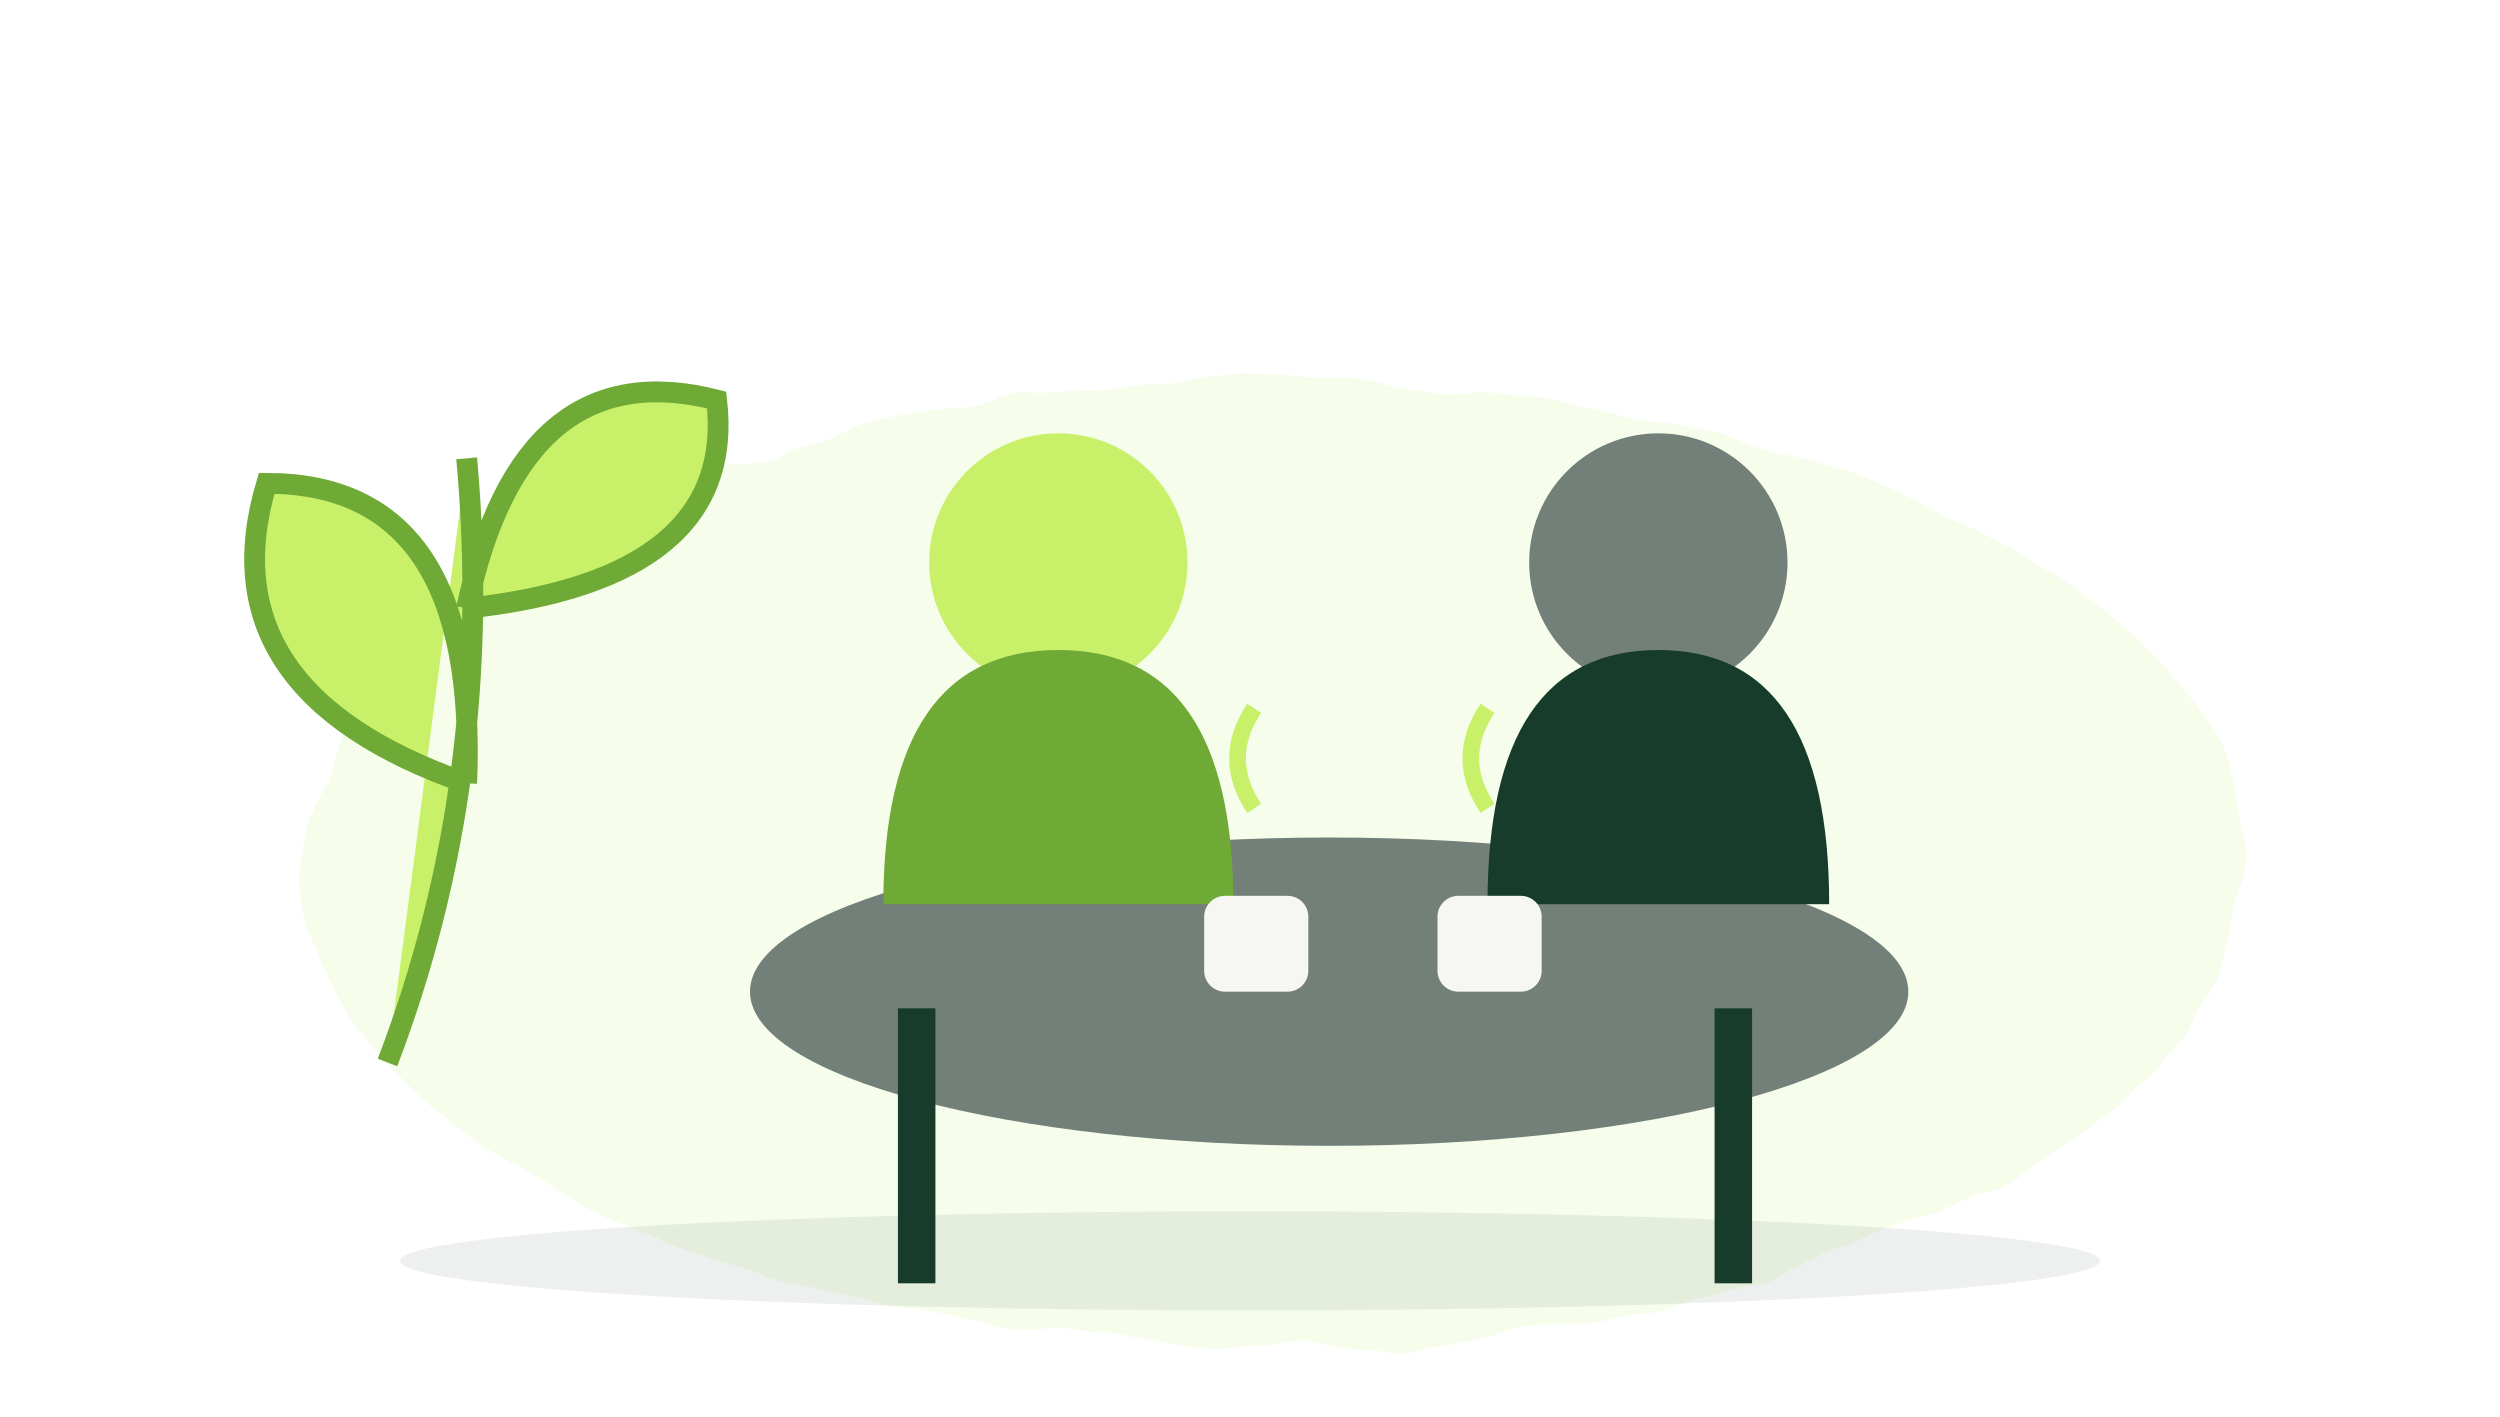
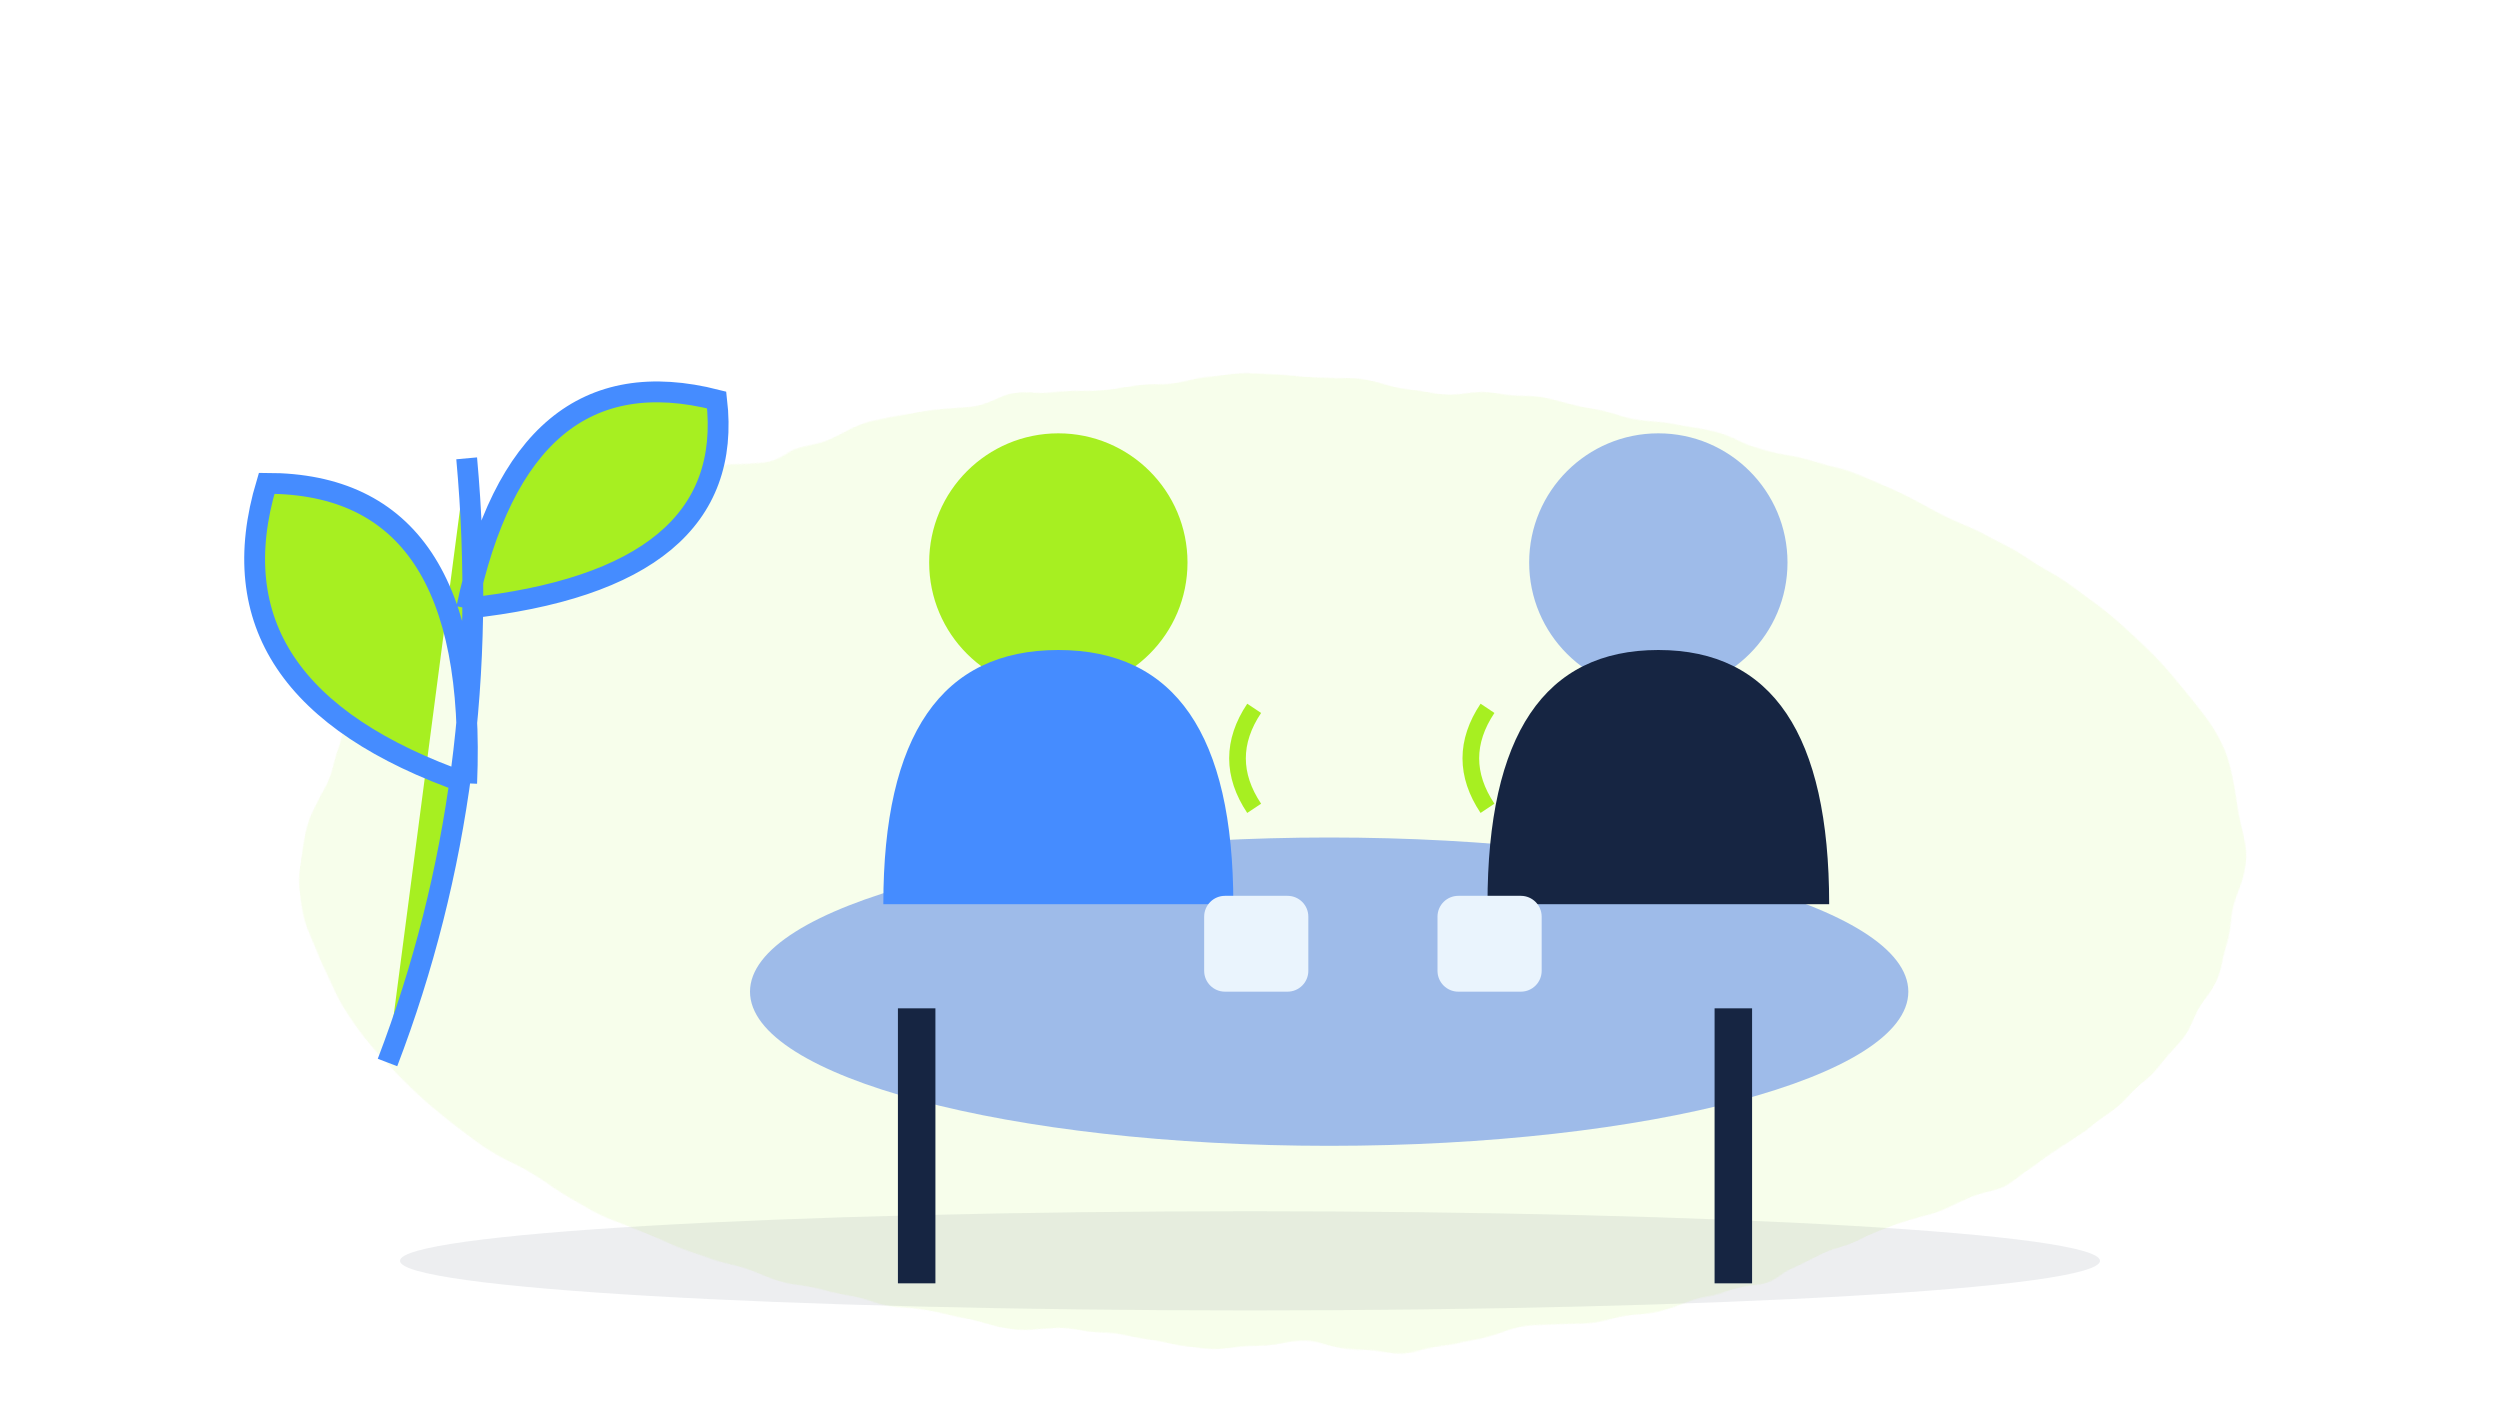
<svg xmlns="http://www.w3.org/2000/svg" width="600" height="340" viewBox="0 0 600 340" aria-hidden="true">
  <defs>
    <filter id="wash">
      <feTurbulence type="fractalNoise" baseFrequency=".025" numOctaves="3" seed="12" />
      <feDisplacementMap in="SourceGraphic" scale="9" />
    </filter>
  </defs>
-   <ellipse cx="306.0" cy="207.4" rx="234.0" ry="115.6" fill="#F2FCE2" opacity=".7" filter="url(#wash)" />
-   <ellipse cx="300.0" cy="302.6" rx="204" ry="11.9" fill="#173C2C" opacity=".08" />
-   <path d="M93 255q26-68 19-145m0 78q-63-22-48-72 51 0 48 72m0-42q13-62 60-50 5 43-60 50" fill="#C8F169" stroke="#6FA936" stroke-width="5" />
-   <ellipse cx="319" cy="238" rx="139" ry="37" fill="#738079" />
-   <path d="M220 242v66m196-66v66" stroke="#173C2C" stroke-width="9" />
-   <circle cx="254" cy="135" r="31" fill="#C8F169" />
-   <path d="M212 217q0-61 42-61t42 61" fill="#6FA936" />
-   <circle cx="398" cy="135" r="31" fill="#738079" />
-   <path d="M357 217q0-61 41-61t41 61" fill="#173C2C" />
-   <rect x="289" y="215" width="25" height="23" rx="5" fill="#F6F7F2" />
-   <rect x="345" y="215" width="25" height="23" rx="5" fill="#F6F7F2" />
-   <path d="M301 194q-8-12 0-24m56 24q-8-12 0-24" fill="none" stroke="#C8F169" stroke-width="4" />
+   <ellipse cx="306.0" cy="207.4" rx="234.0" ry="115.6" fill="#F4FDE3" opacity=".7" filter="url(#wash)" />
+   <ellipse cx="300.0" cy="302.6" rx="204" ry="11.9" fill="#162542" opacity=".08" />
+   <path d="M93 255q26-68 19-145m0 78q-63-22-48-72 51 0 48 72m0-42q13-62 60-50 5 43-60 50" fill="#A7EF21" stroke="#458CFF" stroke-width="5" />
+   <ellipse cx="319" cy="238" rx="139" ry="37" fill="#9EBBE9" />
+   <path d="M220 242v66m196-66v66" stroke="#162542" stroke-width="9" />
+   <circle cx="254" cy="135" r="31" fill="#A7EF21" />
+   <path d="M212 217q0-61 42-61t42 61" fill="#458CFF" />
+   <circle cx="398" cy="135" r="31" fill="#9EBBE9" />
+   <path d="M357 217q0-61 41-61t41 61" fill="#162542" />
+   <rect x="289" y="215" width="25" height="23" rx="5" fill="#EAF4FD" />
+   <rect x="345" y="215" width="25" height="23" rx="5" fill="#EAF4FD" />
+   <path d="M301 194q-8-12 0-24m56 24q-8-12 0-24" fill="none" stroke="#A7EF21" stroke-width="4" />
</svg>
